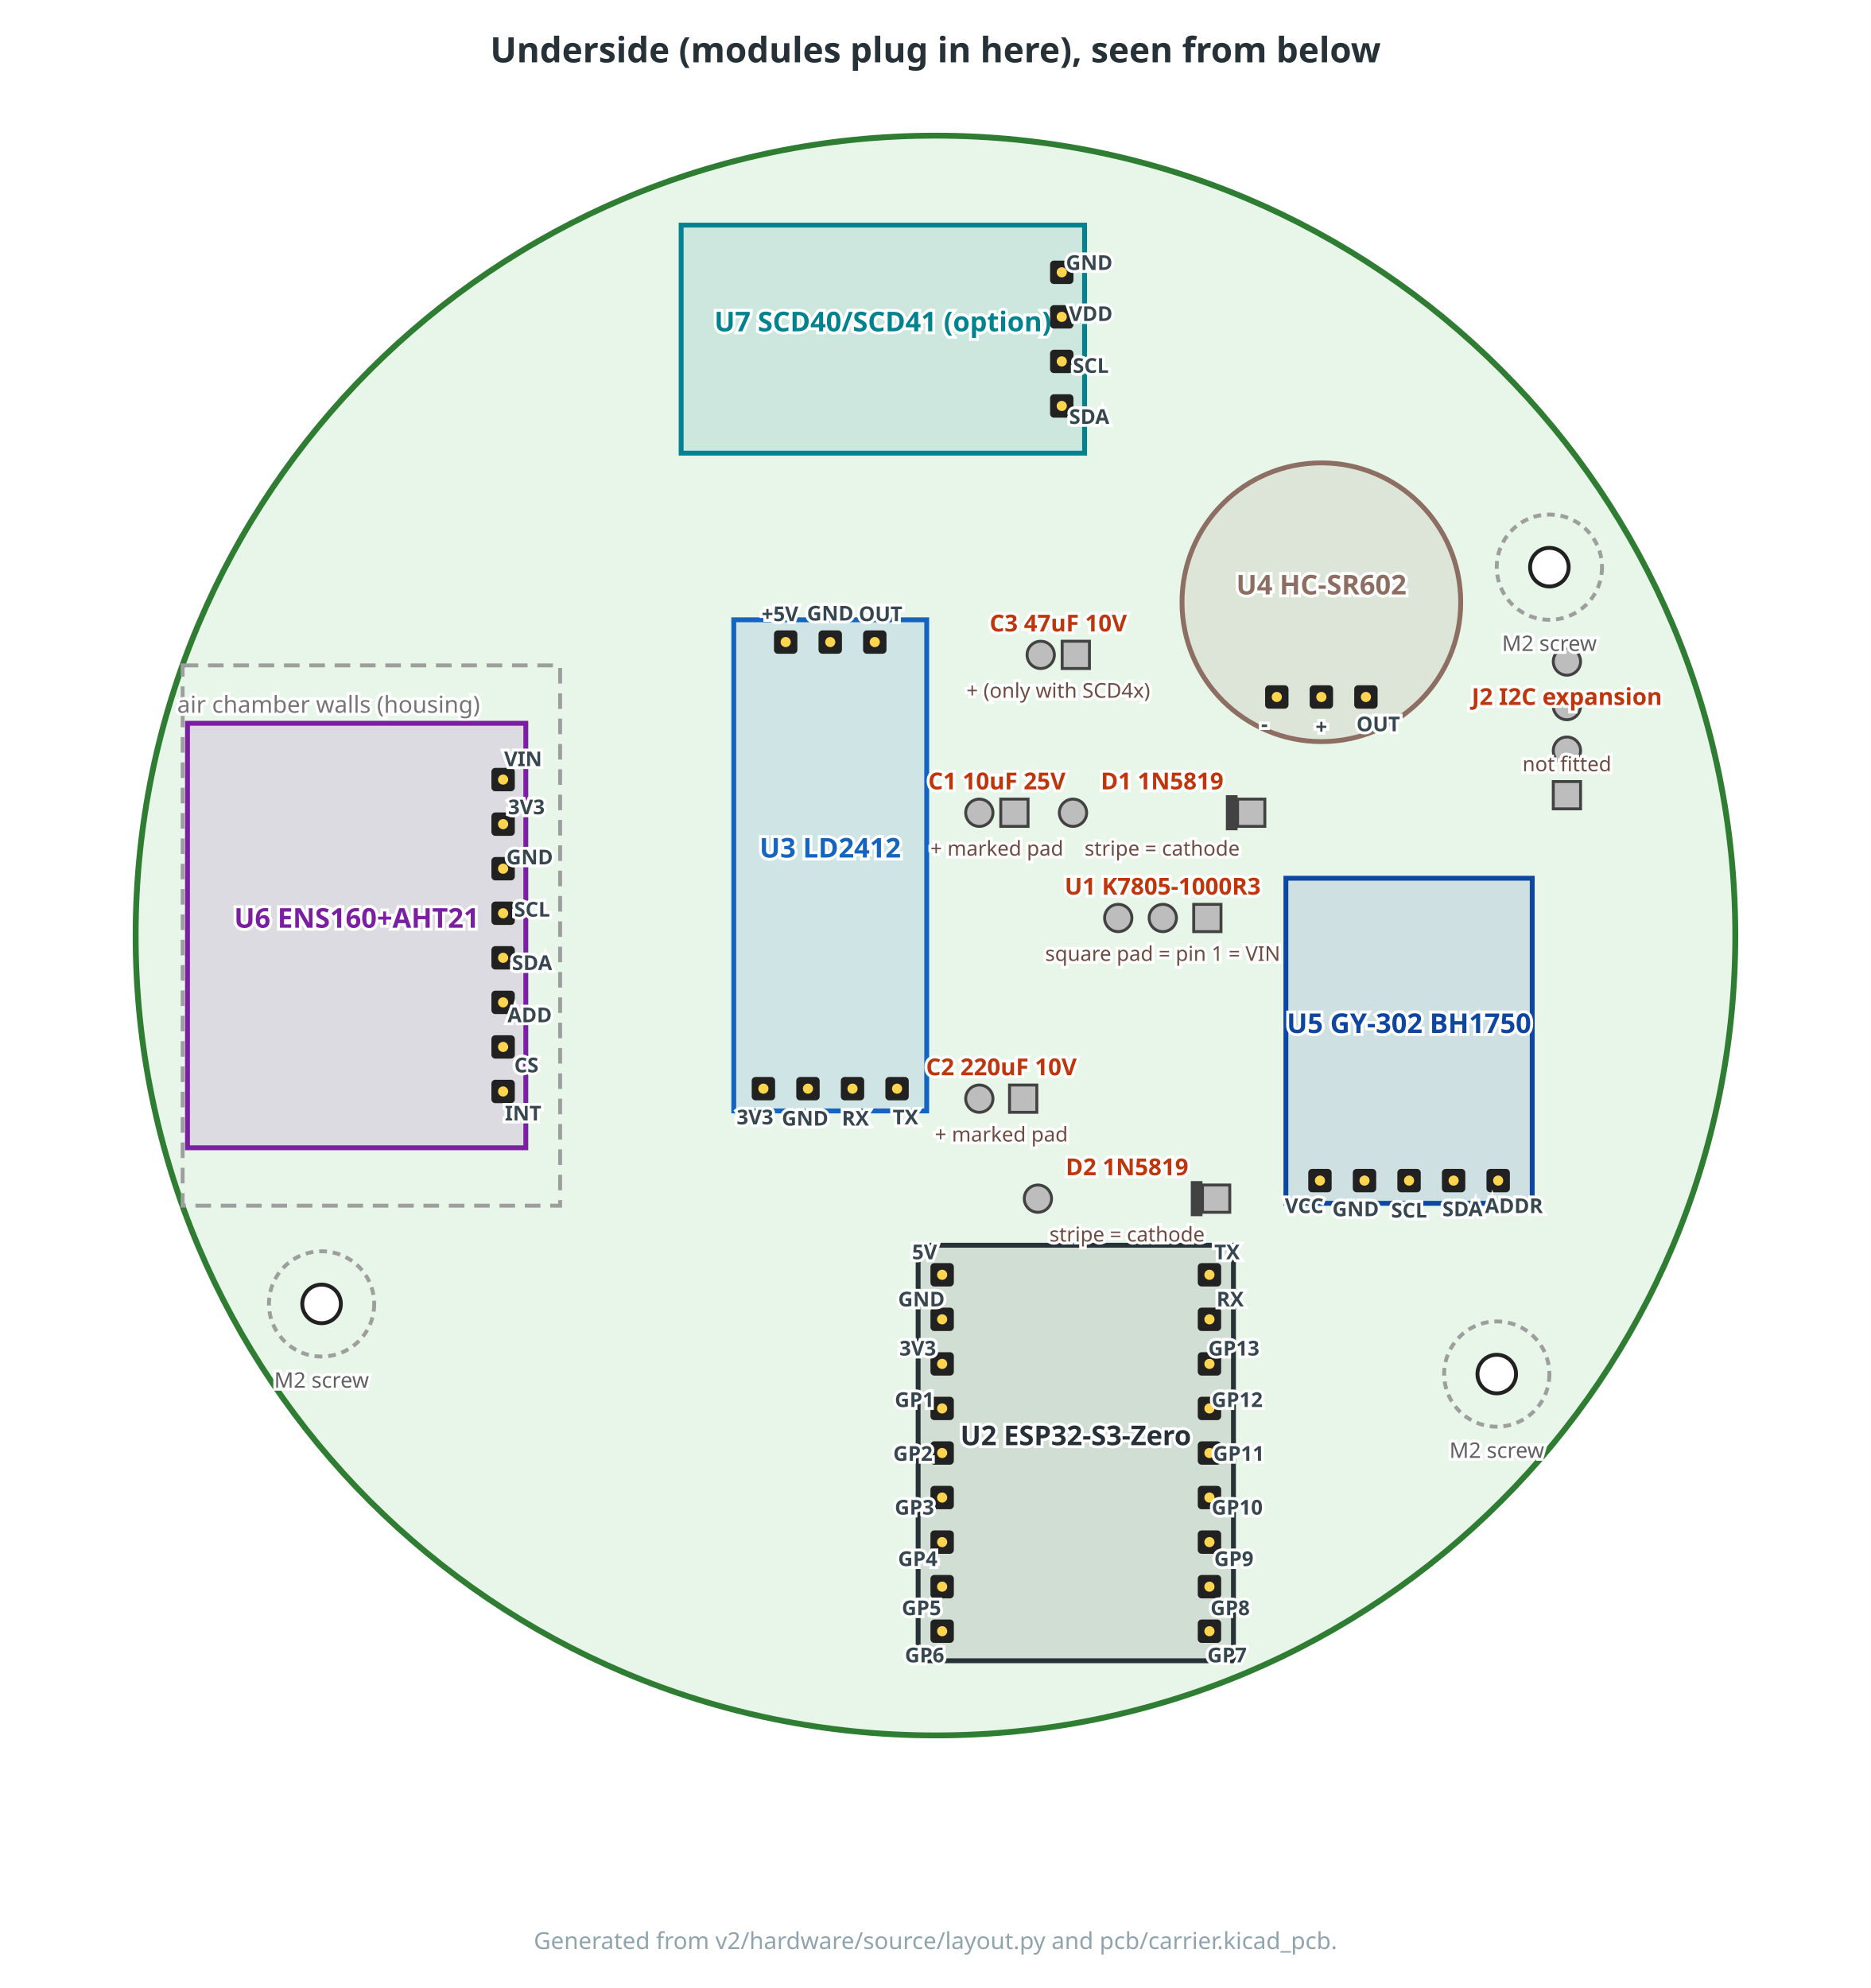
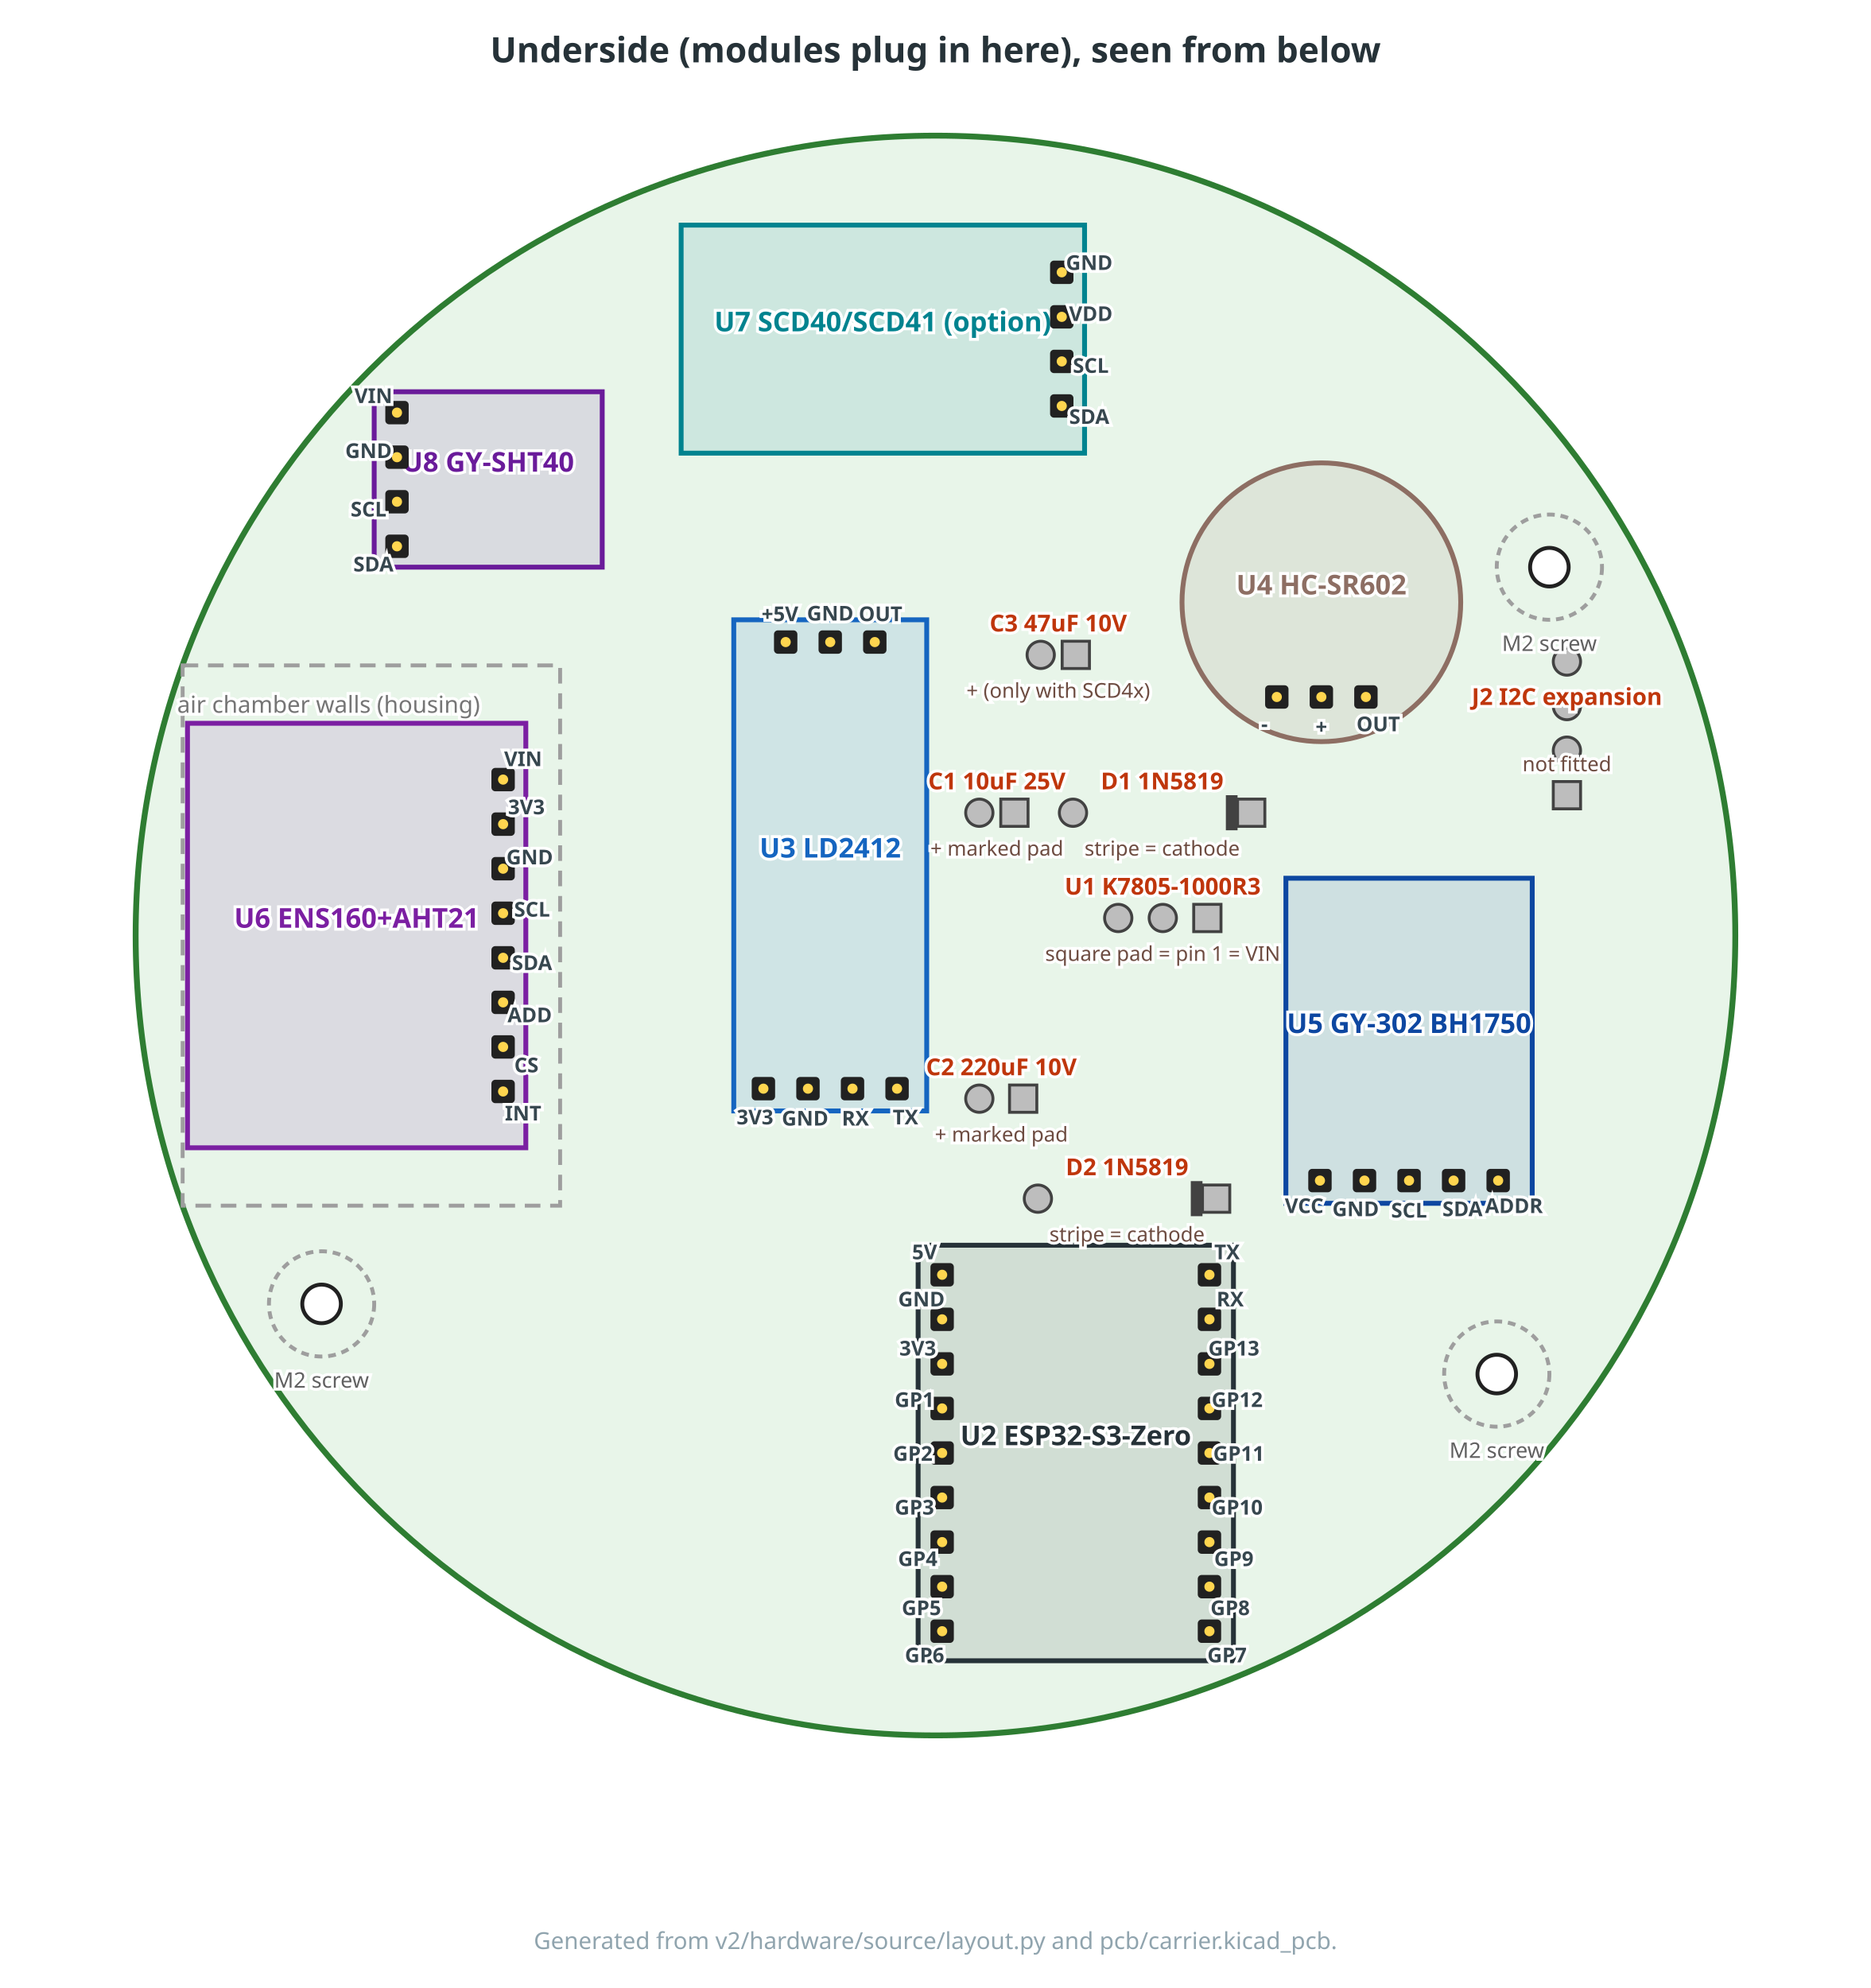
<svg xmlns="http://www.w3.org/2000/svg" width="960" height="1020" viewBox="0 0 960 1020">
  <rect width="960" height="1020" fill="#ffffff" />
  <circle cx="480.0" cy="480.0" r="410.4" fill="#e8f5e9" stroke="#2e7d32" stroke-width="3" />
  <text x="480.0" y="32.0" font-size="18" text-anchor="middle" font-weight="700" fill="#263238" font-family="system-ui,Segoe UI,sans-serif" paint-order="stroke" stroke="#ffffff" stroke-width="3">Underside (modules plug in here), seen from below</text>
  <rect x="93.712" y="341.4" width="193.688" height="277.2" fill="none" stroke="#9e9e9e" stroke-width="2" stroke-dasharray="8 5" />
  <text x="168.6" y="365.7" font-size="12" text-anchor="middle" font-weight="500" fill="#757575" font-family="system-ui,Segoe UI,sans-serif" paint-order="stroke" stroke="#ffffff" stroke-width="3">air chamber walls (housing)</text>
  <polygon points="376.5,570.0 376.5,318.0 475.5,318.0 475.5,570.0" fill="#1565c0" fill-opacity="0.12" stroke="#1565c0" stroke-width="2.5" />
  <text x="426.0" y="440.0" font-size="14" text-anchor="middle" font-weight="700" fill="#1565c0" font-family="system-ui,Segoe UI,sans-serif" paint-order="stroke" stroke="#ffffff" stroke-width="3">U3 LD2412</text>
  <rect x="454.29" y="552.57" width="12" height="12" rx="2" fill="#212121" />
  <circle cx="460.29" cy="558.57" r="2.6" fill="#ffd54f" />
  <text x="464.6" y="576.9" font-size="10.5" text-anchor="middle" font-weight="600" fill="#37474f" font-family="system-ui,Segoe UI,sans-serif" paint-order="stroke" stroke="#ffffff" stroke-width="3">TX</text>
  <rect x="431.43" y="552.57" width="12" height="12" rx="2" fill="#212121" />
  <circle cx="437.43" cy="558.57" r="2.6" fill="#ffd54f" />
  <text x="438.9" y="577.5" font-size="10.5" text-anchor="middle" font-weight="600" fill="#37474f" font-family="system-ui,Segoe UI,sans-serif" paint-order="stroke" stroke="#ffffff" stroke-width="3">RX</text>
  <rect x="408.57" y="552.57" width="12" height="12" rx="2" fill="#212121" />
  <circle cx="414.57" cy="558.57" r="2.6" fill="#ffd54f" />
  <text x="413.1" y="577.5" font-size="10.5" text-anchor="middle" font-weight="600" fill="#37474f" font-family="system-ui,Segoe UI,sans-serif" paint-order="stroke" stroke="#ffffff" stroke-width="3">GND</text>
  <rect x="385.71" y="552.57" width="12" height="12" rx="2" fill="#212121" />
  <circle cx="391.71" cy="558.57" r="2.6" fill="#ffd54f" />
  <text x="387.4" y="576.9" font-size="10.5" text-anchor="middle" font-weight="600" fill="#37474f" font-family="system-ui,Segoe UI,sans-serif" paint-order="stroke" stroke="#ffffff" stroke-width="3">3V3</text>
  <rect x="442.86" y="323.43" width="12" height="12" rx="2" fill="#212121" />
  <circle cx="448.86" cy="329.43" r="2.6" fill="#ffd54f" />
  <text x="451.8" y="318.7" font-size="10.5" text-anchor="middle" font-weight="600" fill="#37474f" font-family="system-ui,Segoe UI,sans-serif" paint-order="stroke" stroke="#ffffff" stroke-width="3">OUT</text>
  <rect x="420.0" y="323.43" width="12" height="12" rx="2" fill="#212121" />
  <circle cx="426.0" cy="329.43" r="2.6" fill="#ffd54f" />
  <text x="426.0" y="318.4" font-size="10.5" text-anchor="middle" font-weight="600" fill="#37474f" font-family="system-ui,Segoe UI,sans-serif" paint-order="stroke" stroke="#ffffff" stroke-width="3">GND</text>
  <rect x="397.14" y="323.43" width="12" height="12" rx="2" fill="#212121" />
  <circle cx="403.14" cy="329.43" r="2.6" fill="#ffd54f" />
  <text x="400.2" y="318.7" font-size="10.5" text-anchor="middle" font-weight="600" fill="#37474f" font-family="system-ui,Segoe UI,sans-serif" paint-order="stroke" stroke="#ffffff" stroke-width="3">+5V</text>
  <polygon points="632.9,852.1 471.1,852.1 471.1,638.9 632.9,638.9" fill="#263238" fill-opacity="0.12" stroke="#263238" stroke-width="2.5" />
  <text x="552.0" y="741.5" font-size="14" text-anchor="middle" font-weight="700" fill="#263238" font-family="system-ui,Segoe UI,sans-serif" paint-order="stroke" stroke="#ffffff" stroke-width="3">U2 ESP32-S3-Zero</text>
  <rect x="614.58" y="648.06" width="12" height="12" rx="2" fill="#212121" />
  <circle cx="620.58" cy="654.06" r="2.6" fill="#ffd54f" />
  <text x="629.6" y="646.1" font-size="10.5" text-anchor="middle" font-weight="600" fill="#37474f" font-family="system-ui,Segoe UI,sans-serif" paint-order="stroke" stroke="#ffffff" stroke-width="3">TX</text>
  <rect x="614.58" y="670.92" width="12" height="12" rx="2" fill="#212121" />
  <circle cx="620.58" cy="676.92" r="2.6" fill="#ffd54f" />
  <text x="631.2" y="670.3" font-size="10.5" text-anchor="middle" font-weight="600" fill="#37474f" font-family="system-ui,Segoe UI,sans-serif" paint-order="stroke" stroke="#ffffff" stroke-width="3">RX</text>
  <rect x="614.58" y="693.78" width="12" height="12" rx="2" fill="#212121" />
  <circle cx="620.58" cy="699.78" r="2.6" fill="#ffd54f" />
  <text x="633.1" y="695.5" font-size="10.5" text-anchor="middle" font-weight="600" fill="#37474f" font-family="system-ui,Segoe UI,sans-serif" paint-order="stroke" stroke="#ffffff" stroke-width="3">GP13</text>
  <rect x="614.58" y="716.64" width="12" height="12" rx="2" fill="#212121" />
  <circle cx="620.58" cy="722.64" r="2.6" fill="#ffd54f" />
  <text x="634.8" y="721.9" font-size="10.5" text-anchor="middle" font-weight="600" fill="#37474f" font-family="system-ui,Segoe UI,sans-serif" paint-order="stroke" stroke="#ffffff" stroke-width="3">GP12</text>
  <rect x="614.58" y="739.5" width="12" height="12" rx="2" fill="#212121" />
  <circle cx="620.58" cy="745.5" r="2.6" fill="#ffd54f" />
  <text x="635.6" y="749.5" font-size="10.5" text-anchor="middle" font-weight="600" fill="#37474f" font-family="system-ui,Segoe UI,sans-serif" paint-order="stroke" stroke="#ffffff" stroke-width="3">GP11</text>
  <rect x="614.58" y="762.36" width="12" height="12" rx="2" fill="#212121" />
  <circle cx="620.58" cy="768.36" r="2.6" fill="#ffd54f" />
  <text x="634.8" y="777.1" font-size="10.5" text-anchor="middle" font-weight="600" fill="#37474f" font-family="system-ui,Segoe UI,sans-serif" paint-order="stroke" stroke="#ffffff" stroke-width="3">GP10</text>
  <rect x="614.58" y="785.22" width="12" height="12" rx="2" fill="#212121" />
  <circle cx="620.58" cy="791.22" r="2.6" fill="#ffd54f" />
  <text x="633.1" y="803.5" font-size="10.5" text-anchor="middle" font-weight="600" fill="#37474f" font-family="system-ui,Segoe UI,sans-serif" paint-order="stroke" stroke="#ffffff" stroke-width="3">GP9</text>
  <rect x="614.58" y="808.08" width="12" height="12" rx="2" fill="#212121" />
  <circle cx="620.58" cy="814.08" r="2.6" fill="#ffd54f" />
  <text x="631.2" y="828.7" font-size="10.5" text-anchor="middle" font-weight="600" fill="#37474f" font-family="system-ui,Segoe UI,sans-serif" paint-order="stroke" stroke="#ffffff" stroke-width="3">GP8</text>
  <rect x="614.58" y="830.94" width="12" height="12" rx="2" fill="#212121" />
  <circle cx="620.58" cy="836.94" r="2.6" fill="#ffd54f" />
  <text x="629.6" y="852.9" font-size="10.5" text-anchor="middle" font-weight="600" fill="#37474f" font-family="system-ui,Segoe UI,sans-serif" paint-order="stroke" stroke="#ffffff" stroke-width="3">GP7</text>
  <rect x="477.42" y="648.06" width="12" height="12" rx="2" fill="#212121" />
  <circle cx="483.42" cy="654.06" r="2.6" fill="#ffd54f" />
  <text x="474.4" y="646.1" font-size="10.5" text-anchor="middle" font-weight="600" fill="#37474f" font-family="system-ui,Segoe UI,sans-serif" paint-order="stroke" stroke="#ffffff" stroke-width="3">5V</text>
  <rect x="477.42" y="670.92" width="12" height="12" rx="2" fill="#212121" />
  <circle cx="483.42" cy="676.92" r="2.6" fill="#ffd54f" />
  <text x="472.8" y="670.3" font-size="10.5" text-anchor="middle" font-weight="600" fill="#37474f" font-family="system-ui,Segoe UI,sans-serif" paint-order="stroke" stroke="#ffffff" stroke-width="3">GND</text>
  <rect x="477.42" y="693.78" width="12" height="12" rx="2" fill="#212121" />
  <circle cx="483.42" cy="699.78" r="2.6" fill="#ffd54f" />
  <text x="470.9" y="695.5" font-size="10.5" text-anchor="middle" font-weight="600" fill="#37474f" font-family="system-ui,Segoe UI,sans-serif" paint-order="stroke" stroke="#ffffff" stroke-width="3">3V3</text>
  <rect x="477.42" y="716.64" width="12" height="12" rx="2" fill="#212121" />
  <circle cx="483.42" cy="722.64" r="2.6" fill="#ffd54f" />
  <text x="469.2" y="721.9" font-size="10.5" text-anchor="middle" font-weight="600" fill="#37474f" font-family="system-ui,Segoe UI,sans-serif" paint-order="stroke" stroke="#ffffff" stroke-width="3">GP1</text>
  <rect x="477.42" y="739.5" width="12" height="12" rx="2" fill="#212121" />
  <circle cx="483.42" cy="745.5" r="2.6" fill="#ffd54f" />
  <text x="468.4" y="749.5" font-size="10.5" text-anchor="middle" font-weight="600" fill="#37474f" font-family="system-ui,Segoe UI,sans-serif" paint-order="stroke" stroke="#ffffff" stroke-width="3">GP2</text>
  <rect x="477.42" y="762.36" width="12" height="12" rx="2" fill="#212121" />
  <circle cx="483.42" cy="768.36" r="2.6" fill="#ffd54f" />
  <text x="469.2" y="777.1" font-size="10.5" text-anchor="middle" font-weight="600" fill="#37474f" font-family="system-ui,Segoe UI,sans-serif" paint-order="stroke" stroke="#ffffff" stroke-width="3">GP3</text>
  <rect x="477.42" y="785.22" width="12" height="12" rx="2" fill="#212121" />
  <circle cx="483.42" cy="791.22" r="2.6" fill="#ffd54f" />
  <text x="470.9" y="803.5" font-size="10.5" text-anchor="middle" font-weight="600" fill="#37474f" font-family="system-ui,Segoe UI,sans-serif" paint-order="stroke" stroke="#ffffff" stroke-width="3">GP4</text>
  <rect x="477.42" y="808.08" width="12" height="12" rx="2" fill="#212121" />
  <circle cx="483.42" cy="814.08" r="2.6" fill="#ffd54f" />
  <text x="472.8" y="828.7" font-size="10.5" text-anchor="middle" font-weight="600" fill="#37474f" font-family="system-ui,Segoe UI,sans-serif" paint-order="stroke" stroke="#ffffff" stroke-width="3">GP5</text>
  <rect x="477.42" y="830.94" width="12" height="12" rx="2" fill="#212121" />
  <circle cx="483.42" cy="836.94" r="2.6" fill="#ffd54f" />
  <text x="474.4" y="852.9" font-size="10.5" text-anchor="middle" font-weight="600" fill="#37474f" font-family="system-ui,Segoe UI,sans-serif" paint-order="stroke" stroke="#ffffff" stroke-width="3">GP6</text>
  <circle cx="678.0" cy="309.0" r="71.505" fill="#8d6e63" fill-opacity="0.12" stroke="#8d6e63" stroke-width="2.5" />
  <text x="678.0" y="305.0" font-size="14" text-anchor="middle" font-weight="700" fill="#8d6e63" font-family="system-ui,Segoe UI,sans-serif" paint-order="stroke" stroke="#ffffff" stroke-width="3">U4 HC-SR602</text>
  <rect x="694.86" y="351.6" width="12" height="12" rx="2" fill="#212121" />
  <circle cx="700.86" cy="357.6" r="2.6" fill="#ffd54f" />
  <text x="707.2" y="375.2" font-size="10.5" text-anchor="middle" font-weight="600" fill="#37474f" font-family="system-ui,Segoe UI,sans-serif" paint-order="stroke" stroke="#ffffff" stroke-width="3">OUT</text>
  <rect x="672.0" y="351.6" width="12" height="12" rx="2" fill="#212121" />
  <circle cx="678.0" cy="357.6" r="2.6" fill="#ffd54f" />
  <text x="678.0" y="376.6" font-size="10.5" text-anchor="middle" font-weight="600" fill="#37474f" font-family="system-ui,Segoe UI,sans-serif" paint-order="stroke" stroke="#ffffff" stroke-width="3">+</text>
  <rect x="649.14" y="351.6" width="12" height="12" rx="2" fill="#212121" />
  <circle cx="655.14" cy="357.6" r="2.6" fill="#ffd54f" />
  <text x="648.8" y="375.2" font-size="10.5" text-anchor="middle" font-weight="600" fill="#37474f" font-family="system-ui,Segoe UI,sans-serif" paint-order="stroke" stroke="#ffffff" stroke-width="3">-</text>
  <polygon points="786.2,617.4 659.8,617.4 659.8,450.6 786.2,450.6" fill="#0d47a1" fill-opacity="0.12" stroke="#0d47a1" stroke-width="2.5" />
  <text x="723.0" y="530.0" font-size="14" text-anchor="middle" font-weight="700" fill="#0d47a1" font-family="system-ui,Segoe UI,sans-serif" paint-order="stroke" stroke="#ffffff" stroke-width="3">U5 GY-302 BH1750</text>
  <rect x="762.72" y="599.73" width="12" height="12" rx="2" fill="#212121" />
  <circle cx="768.72" cy="605.73" r="2.6" fill="#ffd54f" />
  <text x="776.8" y="622.4" font-size="10.5" text-anchor="middle" font-weight="600" fill="#37474f" font-family="system-ui,Segoe UI,sans-serif" paint-order="stroke" stroke="#ffffff" stroke-width="3">ADDR</text>
  <rect x="739.86" y="599.73" width="12" height="12" rx="2" fill="#212121" />
  <circle cx="745.86" cy="605.73" r="2.6" fill="#ffd54f" />
  <text x="750.4" y="624.0" font-size="10.5" text-anchor="middle" font-weight="600" fill="#37474f" font-family="system-ui,Segoe UI,sans-serif" paint-order="stroke" stroke="#ffffff" stroke-width="3">SDA</text>
  <rect x="717.0" y="599.73" width="12" height="12" rx="2" fill="#212121" />
  <circle cx="723.0" cy="605.73" r="2.6" fill="#ffd54f" />
  <text x="723.0" y="624.7" font-size="10.5" text-anchor="middle" font-weight="600" fill="#37474f" font-family="system-ui,Segoe UI,sans-serif" paint-order="stroke" stroke="#ffffff" stroke-width="3">SCL</text>
  <rect x="694.14" y="599.73" width="12" height="12" rx="2" fill="#212121" />
  <circle cx="700.14" cy="605.73" r="2.6" fill="#ffd54f" />
  <text x="695.6" y="624.0" font-size="10.5" text-anchor="middle" font-weight="600" fill="#37474f" font-family="system-ui,Segoe UI,sans-serif" paint-order="stroke" stroke="#ffffff" stroke-width="3">GND</text>
  <rect x="671.28" y="599.73" width="12" height="12" rx="2" fill="#212121" />
  <circle cx="677.28" cy="605.73" r="2.6" fill="#ffd54f" />
  <text x="669.2" y="622.4" font-size="10.5" text-anchor="middle" font-weight="600" fill="#37474f" font-family="system-ui,Segoe UI,sans-serif" paint-order="stroke" stroke="#ffffff" stroke-width="3">VCC</text>
  <polygon points="269.8,588.9 96.2,588.9 96.2,371.1 269.8,371.1" fill="#7b1fa2" fill-opacity="0.12" stroke="#7b1fa2" stroke-width="2.5" />
  <text x="183.0" y="476.0" font-size="14" text-anchor="middle" font-weight="700" fill="#7b1fa2" font-family="system-ui,Segoe UI,sans-serif" paint-order="stroke" stroke="#ffffff" stroke-width="3">U6 ENS160+AHT21</text>
  <rect x="252.15" y="393.99" width="12" height="12" rx="2" fill="#212121" />
  <circle cx="258.15" cy="399.99" r="2.6" fill="#ffd54f" />
  <text x="268.4" y="393.1" font-size="10.5" text-anchor="middle" font-weight="600" fill="#37474f" font-family="system-ui,Segoe UI,sans-serif" paint-order="stroke" stroke="#ffffff" stroke-width="3">VIN</text>
  <rect x="252.15" y="416.85" width="12" height="12" rx="2" fill="#212121" />
  <circle cx="258.15" cy="422.85" r="2.6" fill="#ffd54f" />
  <text x="270.1" y="417.8" font-size="10.5" text-anchor="middle" font-weight="600" fill="#37474f" font-family="system-ui,Segoe UI,sans-serif" paint-order="stroke" stroke="#ffffff" stroke-width="3">3V3</text>
  <rect x="252.15" y="439.71" width="12" height="12" rx="2" fill="#212121" />
  <circle cx="258.15" cy="445.71" r="2.6" fill="#ffd54f" />
  <text x="271.8" y="443.5" font-size="10.5" text-anchor="middle" font-weight="600" fill="#37474f" font-family="system-ui,Segoe UI,sans-serif" paint-order="stroke" stroke="#ffffff" stroke-width="3">GND</text>
  <rect x="252.15" y="462.57" width="12" height="12" rx="2" fill="#212121" />
  <circle cx="258.15" cy="468.57" r="2.6" fill="#ffd54f" />
  <text x="273.0" y="470.3" font-size="10.5" text-anchor="middle" font-weight="600" fill="#37474f" font-family="system-ui,Segoe UI,sans-serif" paint-order="stroke" stroke="#ffffff" stroke-width="3">SCL</text>
  <rect x="252.15" y="485.43" width="12" height="12" rx="2" fill="#212121" />
  <circle cx="258.15" cy="491.43" r="2.6" fill="#ffd54f" />
  <text x="273.0" y="497.7" font-size="10.5" text-anchor="middle" font-weight="600" fill="#37474f" font-family="system-ui,Segoe UI,sans-serif" paint-order="stroke" stroke="#ffffff" stroke-width="3">SDA</text>
  <rect x="252.15" y="508.29" width="12" height="12" rx="2" fill="#212121" />
  <circle cx="258.15" cy="514.29" r="2.6" fill="#ffd54f" />
  <text x="271.8" y="524.5" font-size="10.5" text-anchor="middle" font-weight="600" fill="#37474f" font-family="system-ui,Segoe UI,sans-serif" paint-order="stroke" stroke="#ffffff" stroke-width="3">ADD</text>
  <rect x="252.15" y="531.15" width="12" height="12" rx="2" fill="#212121" />
  <circle cx="258.15" cy="537.15" r="2.6" fill="#ffd54f" />
  <text x="270.1" y="550.2" font-size="10.5" text-anchor="middle" font-weight="600" fill="#37474f" font-family="system-ui,Segoe UI,sans-serif" paint-order="stroke" stroke="#ffffff" stroke-width="3">CS</text>
  <rect x="252.15" y="554.01" width="12" height="12" rx="2" fill="#212121" />
  <circle cx="258.15" cy="560.01" r="2.6" fill="#ffd54f" />
  <text x="268.4" y="574.9" font-size="10.5" text-anchor="middle" font-weight="600" fill="#37474f" font-family="system-ui,Segoe UI,sans-serif" paint-order="stroke" stroke="#ffffff" stroke-width="3">INT</text>
  <polygon points="556.5,232.5 349.5,232.5 349.5,115.5 556.5,115.5" fill="#00838f" fill-opacity="0.12" stroke="#00838f" stroke-width="2.5" />
  <text x="453.0" y="170.0" font-size="14" text-anchor="middle" font-weight="700" fill="#00838f" font-family="system-ui,Segoe UI,sans-serif" paint-order="stroke" stroke="#ffffff" stroke-width="3">U7 SCD40/SCD41 (option)</text>
  <rect x="538.8" y="133.71" width="12" height="12" rx="2" fill="#212121" />
  <circle cx="544.8" cy="139.71" r="2.6" fill="#ffd54f" />
  <text x="558.9" y="138.5" font-size="10.5" text-anchor="middle" font-weight="600" fill="#37474f" font-family="system-ui,Segoe UI,sans-serif" paint-order="stroke" stroke="#ffffff" stroke-width="3">GND</text>
  <rect x="538.8" y="156.57" width="12" height="12" rx="2" fill="#212121" />
  <circle cx="544.8" cy="162.57" r="2.6" fill="#ffd54f" />
  <text x="559.7" y="164.7" font-size="10.5" text-anchor="middle" font-weight="600" fill="#37474f" font-family="system-ui,Segoe UI,sans-serif" paint-order="stroke" stroke="#ffffff" stroke-width="3">VDD</text>
  <rect x="538.8" y="179.43" width="12" height="12" rx="2" fill="#212121" />
  <circle cx="544.8" cy="185.43" r="2.6" fill="#ffd54f" />
  <text x="559.7" y="191.3" font-size="10.5" text-anchor="middle" font-weight="600" fill="#37474f" font-family="system-ui,Segoe UI,sans-serif" paint-order="stroke" stroke="#ffffff" stroke-width="3">SCL</text>
  <rect x="538.8" y="202.29" width="12" height="12" rx="2" fill="#212121" />
  <circle cx="544.8" cy="208.29" r="2.6" fill="#ffd54f" />
  <text x="558.9" y="217.5" font-size="10.5" text-anchor="middle" font-weight="600" fill="#37474f" font-family="system-ui,Segoe UI,sans-serif" paint-order="stroke" stroke="#ffffff" stroke-width="3">SDA</text>
+   <polygon points="309.0,291.0 192.0,291.0 192.0,201.0 309.0,201.0" fill="#6a1b9a" fill-opacity="0.12" stroke="#6a1b9a" stroke-width="2.5" />
+   <text x="250.5" y="242.0" font-size="14" text-anchor="middle" font-weight="700" fill="#6a1b9a" font-family="system-ui,Segoe UI,sans-serif" paint-order="stroke" stroke="#ffffff" stroke-width="3">U8 GY-SHT40</text>
+   <rect x="197.7" y="205.71" width="12" height="12" rx="2" fill="#212121" />
+   <circle cx="203.7" cy="211.71" r="2.6" fill="#ffd54f" />
+   <text x="191.6" y="206.8" font-size="10.5" text-anchor="middle" font-weight="600" fill="#37474f" font-family="system-ui,Segoe UI,sans-serif" paint-order="stroke" stroke="#ffffff" stroke-width="3">VIN</text>
+   <rect x="197.7" y="228.57" width="12" height="12" rx="2" fill="#212121" />
+   <circle cx="203.7" cy="234.57" r="2.6" fill="#ffd54f" />
+   <text x="189.1" y="235.0" font-size="10.5" text-anchor="middle" font-weight="600" fill="#37474f" font-family="system-ui,Segoe UI,sans-serif" paint-order="stroke" stroke="#ffffff" stroke-width="3">GND</text>
+   <rect x="197.7" y="251.43" width="12" height="12" rx="2" fill="#212121" />
+   <circle cx="203.7" cy="257.43" r="2.6" fill="#ffd54f" />
+   <text x="189.1" y="265.0" font-size="10.5" text-anchor="middle" font-weight="600" fill="#37474f" font-family="system-ui,Segoe UI,sans-serif" paint-order="stroke" stroke="#ffffff" stroke-width="3">SCL</text>
+   <rect x="197.7" y="274.29" width="12" height="12" rx="2" fill="#212121" />
+   <circle cx="203.7" cy="280.29" r="2.6" fill="#ffd54f" />
+   <text x="191.6" y="293.2" font-size="10.5" text-anchor="middle" font-weight="600" fill="#37474f" font-family="system-ui,Segoe UI,sans-serif" paint-order="stroke" stroke="#ffffff" stroke-width="3">SDA</text>
  <rect x="635.0" y="410.0" width="14" height="14" fill="#bdbdbd" stroke="#424242" stroke-width="1.5" />
  <circle cx="550.56" cy="417.0" r="7" fill="#bdbdbd" stroke="#424242" stroke-width="1.5" />
  <text x="596.3" y="405.0" font-size="12" text-anchor="middle" font-weight="700" fill="#bf360c" font-family="system-ui,Segoe UI,sans-serif" paint-order="stroke" stroke="#ffffff" stroke-width="3">D1 1N5819</text>
  <text x="596.3" y="439.0" font-size="10.5" text-anchor="middle" font-weight="500" fill="#6d4c41" font-family="system-ui,Segoe UI,sans-serif" paint-order="stroke" stroke="#ffffff" stroke-width="3">stripe = cathode</text>
  <rect x="629.0" y="408.0" width="6" height="18" fill="#424242" />
  <rect x="513.5" y="410.0" width="14" height="14" fill="#bdbdbd" stroke="#424242" stroke-width="1.5" />
  <circle cx="502.5" cy="417.0" r="7" fill="#bdbdbd" stroke="#424242" stroke-width="1.5" />
  <text x="511.5" y="405.0" font-size="12" text-anchor="middle" font-weight="700" fill="#bf360c" font-family="system-ui,Segoe UI,sans-serif" paint-order="stroke" stroke="#ffffff" stroke-width="3">C1 10uF 25V</text>
  <text x="511.5" y="439.0" font-size="10.5" text-anchor="middle" font-weight="500" fill="#6d4c41" font-family="system-ui,Segoe UI,sans-serif" paint-order="stroke" stroke="#ffffff" stroke-width="3">+ marked pad</text>
  <rect x="612.5" y="464.0" width="14" height="14" fill="#bdbdbd" stroke="#424242" stroke-width="1.5" />
  <circle cx="596.64" cy="471.0" r="7" fill="#bdbdbd" stroke="#424242" stroke-width="1.5" />
  <circle cx="573.78" cy="471.0" r="7" fill="#bdbdbd" stroke="#424242" stroke-width="1.5" />
  <text x="596.6" y="459.0" font-size="12" text-anchor="middle" font-weight="700" fill="#bf360c" font-family="system-ui,Segoe UI,sans-serif" paint-order="stroke" stroke="#ffffff" stroke-width="3">U1 K7805-1000R3</text>
  <text x="596.6" y="493.0" font-size="10.5" text-anchor="middle" font-weight="500" fill="#6d4c41" font-family="system-ui,Segoe UI,sans-serif" paint-order="stroke" stroke="#ffffff" stroke-width="3">square pad = pin 1 = VIN</text>
  <rect x="518.0" y="556.7" width="14" height="14" fill="#bdbdbd" stroke="#424242" stroke-width="1.5" />
  <circle cx="502.5" cy="563.7" r="7" fill="#bdbdbd" stroke="#424242" stroke-width="1.5" />
  <text x="513.8" y="551.7" font-size="12" text-anchor="middle" font-weight="700" fill="#bf360c" font-family="system-ui,Segoe UI,sans-serif" paint-order="stroke" stroke="#ffffff" stroke-width="3">C2 220uF 10V</text>
  <text x="513.8" y="585.7" font-size="10.5" text-anchor="middle" font-weight="500" fill="#6d4c41" font-family="system-ui,Segoe UI,sans-serif" paint-order="stroke" stroke="#ffffff" stroke-width="3">+ marked pad</text>
  <rect x="617.0" y="608.0" width="14" height="14" fill="#bdbdbd" stroke="#424242" stroke-width="1.5" />
  <circle cx="532.56" cy="615.0" r="7" fill="#bdbdbd" stroke="#424242" stroke-width="1.5" />
  <text x="578.3" y="603.0" font-size="12" text-anchor="middle" font-weight="700" fill="#bf360c" font-family="system-ui,Segoe UI,sans-serif" paint-order="stroke" stroke="#ffffff" stroke-width="3">D2 1N5819</text>
  <text x="578.3" y="637.0" font-size="10.5" text-anchor="middle" font-weight="500" fill="#6d4c41" font-family="system-ui,Segoe UI,sans-serif" paint-order="stroke" stroke="#ffffff" stroke-width="3">stripe = cathode</text>
  <rect x="611.0" y="606.0" width="6" height="18" fill="#424242" />
  <rect x="545.0" y="329.0" width="14" height="14" fill="#bdbdbd" stroke="#424242" stroke-width="1.5" />
  <circle cx="534.0" cy="336.0" r="7" fill="#bdbdbd" stroke="#424242" stroke-width="1.5" />
  <text x="543.0" y="324.0" font-size="12" text-anchor="middle" font-weight="700" fill="#bf360c" font-family="system-ui,Segoe UI,sans-serif" paint-order="stroke" stroke="#ffffff" stroke-width="3">C3 47uF 10V</text>
  <text x="543.0" y="358.0" font-size="10.5" text-anchor="middle" font-weight="500" fill="#6d4c41" font-family="system-ui,Segoe UI,sans-serif" paint-order="stroke" stroke="#ffffff" stroke-width="3">+ (only with SCD4x)</text>
  <rect x="797.0" y="401.0" width="14" height="14" fill="#bdbdbd" stroke="#424242" stroke-width="1.5" />
  <circle cx="804.0" cy="385.14" r="7" fill="#bdbdbd" stroke="#424242" stroke-width="1.5" />
  <circle cx="804.0" cy="362.28" r="7" fill="#bdbdbd" stroke="#424242" stroke-width="1.5" />
  <circle cx="804.0" cy="339.42" r="7" fill="#bdbdbd" stroke="#424242" stroke-width="1.5" />
  <text x="804.0" y="361.7" font-size="12" text-anchor="middle" font-weight="700" fill="#bf360c" font-family="system-ui,Segoe UI,sans-serif" paint-order="stroke" stroke="#ffffff" stroke-width="3">J2 I2C expansion</text>
  <text x="804.0" y="395.7" font-size="10.5" text-anchor="middle" font-weight="500" fill="#6d4c41" font-family="system-ui,Segoe UI,sans-serif" paint-order="stroke" stroke="#ffffff" stroke-width="3">not fitted</text>
  <circle cx="795.0" cy="291.0" r="27.0" fill="none" stroke="#9e9e9e" stroke-width="2" stroke-dasharray="4 3" />
  <circle cx="795.0" cy="291.0" r="9.9" fill="#ffffff" stroke="#212121" stroke-width="2" />
  <text x="795.0" y="334.0" font-size="11" text-anchor="middle" font-weight="500" fill="#616161" font-family="system-ui,Segoe UI,sans-serif" paint-order="stroke" stroke="#ffffff" stroke-width="3">M2 screw</text>
  <circle cx="768.0" cy="705.0" r="27.0" fill="none" stroke="#9e9e9e" stroke-width="2" stroke-dasharray="4 3" />
  <circle cx="768.0" cy="705.0" r="9.9" fill="#ffffff" stroke="#212121" stroke-width="2" />
  <text x="768.0" y="748.0" font-size="11" text-anchor="middle" font-weight="500" fill="#616161" font-family="system-ui,Segoe UI,sans-serif" paint-order="stroke" stroke="#ffffff" stroke-width="3">M2 screw</text>
  <circle cx="165.0" cy="669.0" r="27.0" fill="none" stroke="#9e9e9e" stroke-width="2" stroke-dasharray="4 3" />
  <circle cx="165.0" cy="669.0" r="9.9" fill="#ffffff" stroke="#212121" stroke-width="2" />
  <text x="165.0" y="712.0" font-size="11" text-anchor="middle" font-weight="500" fill="#616161" font-family="system-ui,Segoe UI,sans-serif" paint-order="stroke" stroke="#ffffff" stroke-width="3">M2 screw</text>
  <text x="480.0" y="1000.0" font-size="12" text-anchor="middle" font-weight="400" fill="#90a4ae" font-family="system-ui,Segoe UI,sans-serif" paint-order="stroke" stroke="#ffffff" stroke-width="3">Generated from v2/hardware/source/layout.py and pcb/carrier.kicad_pcb.</text>
</svg>
